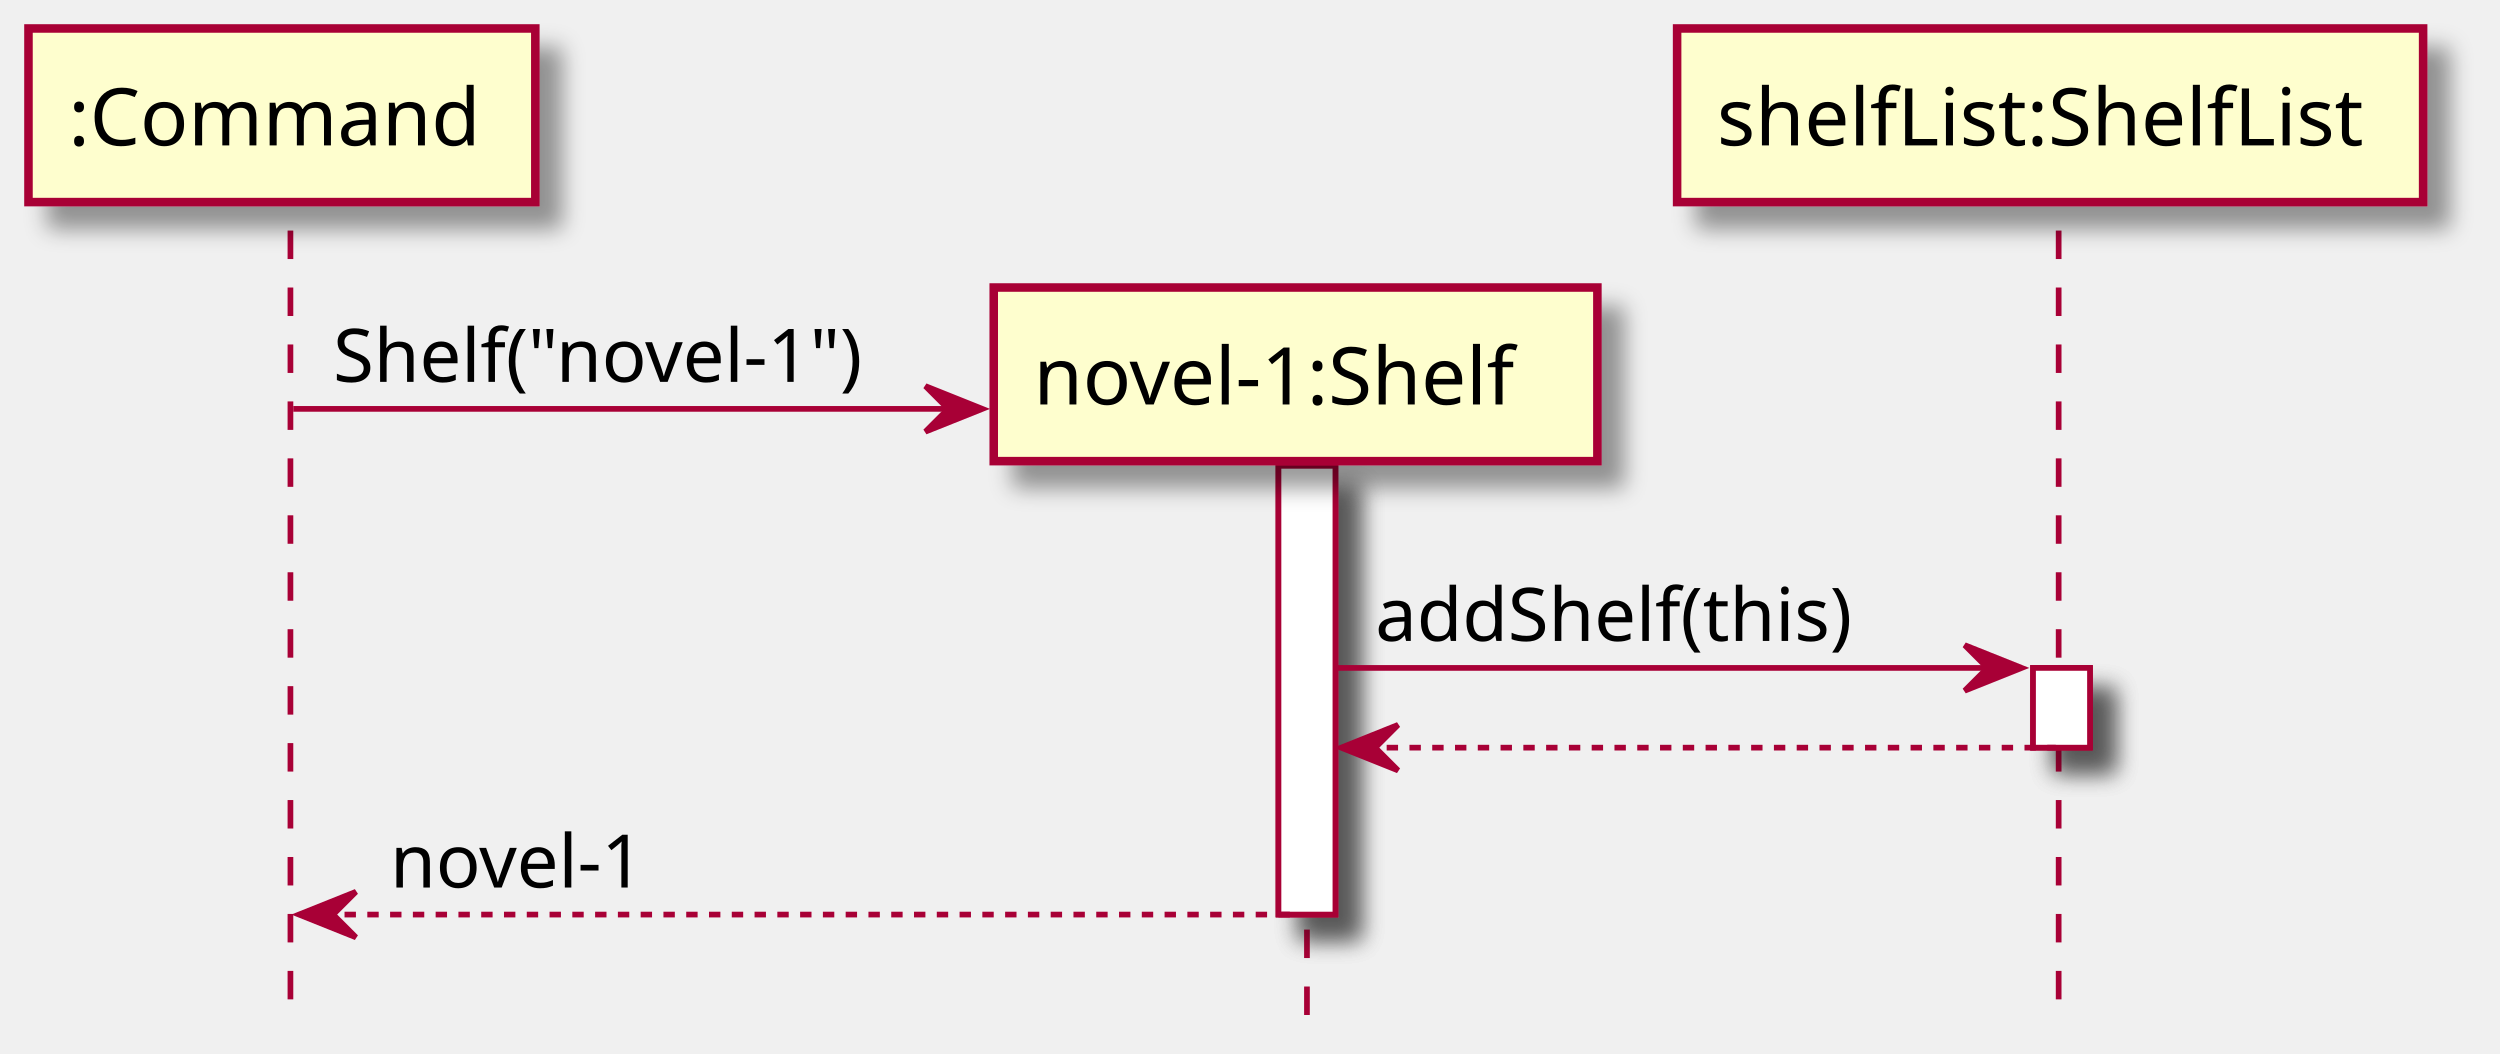
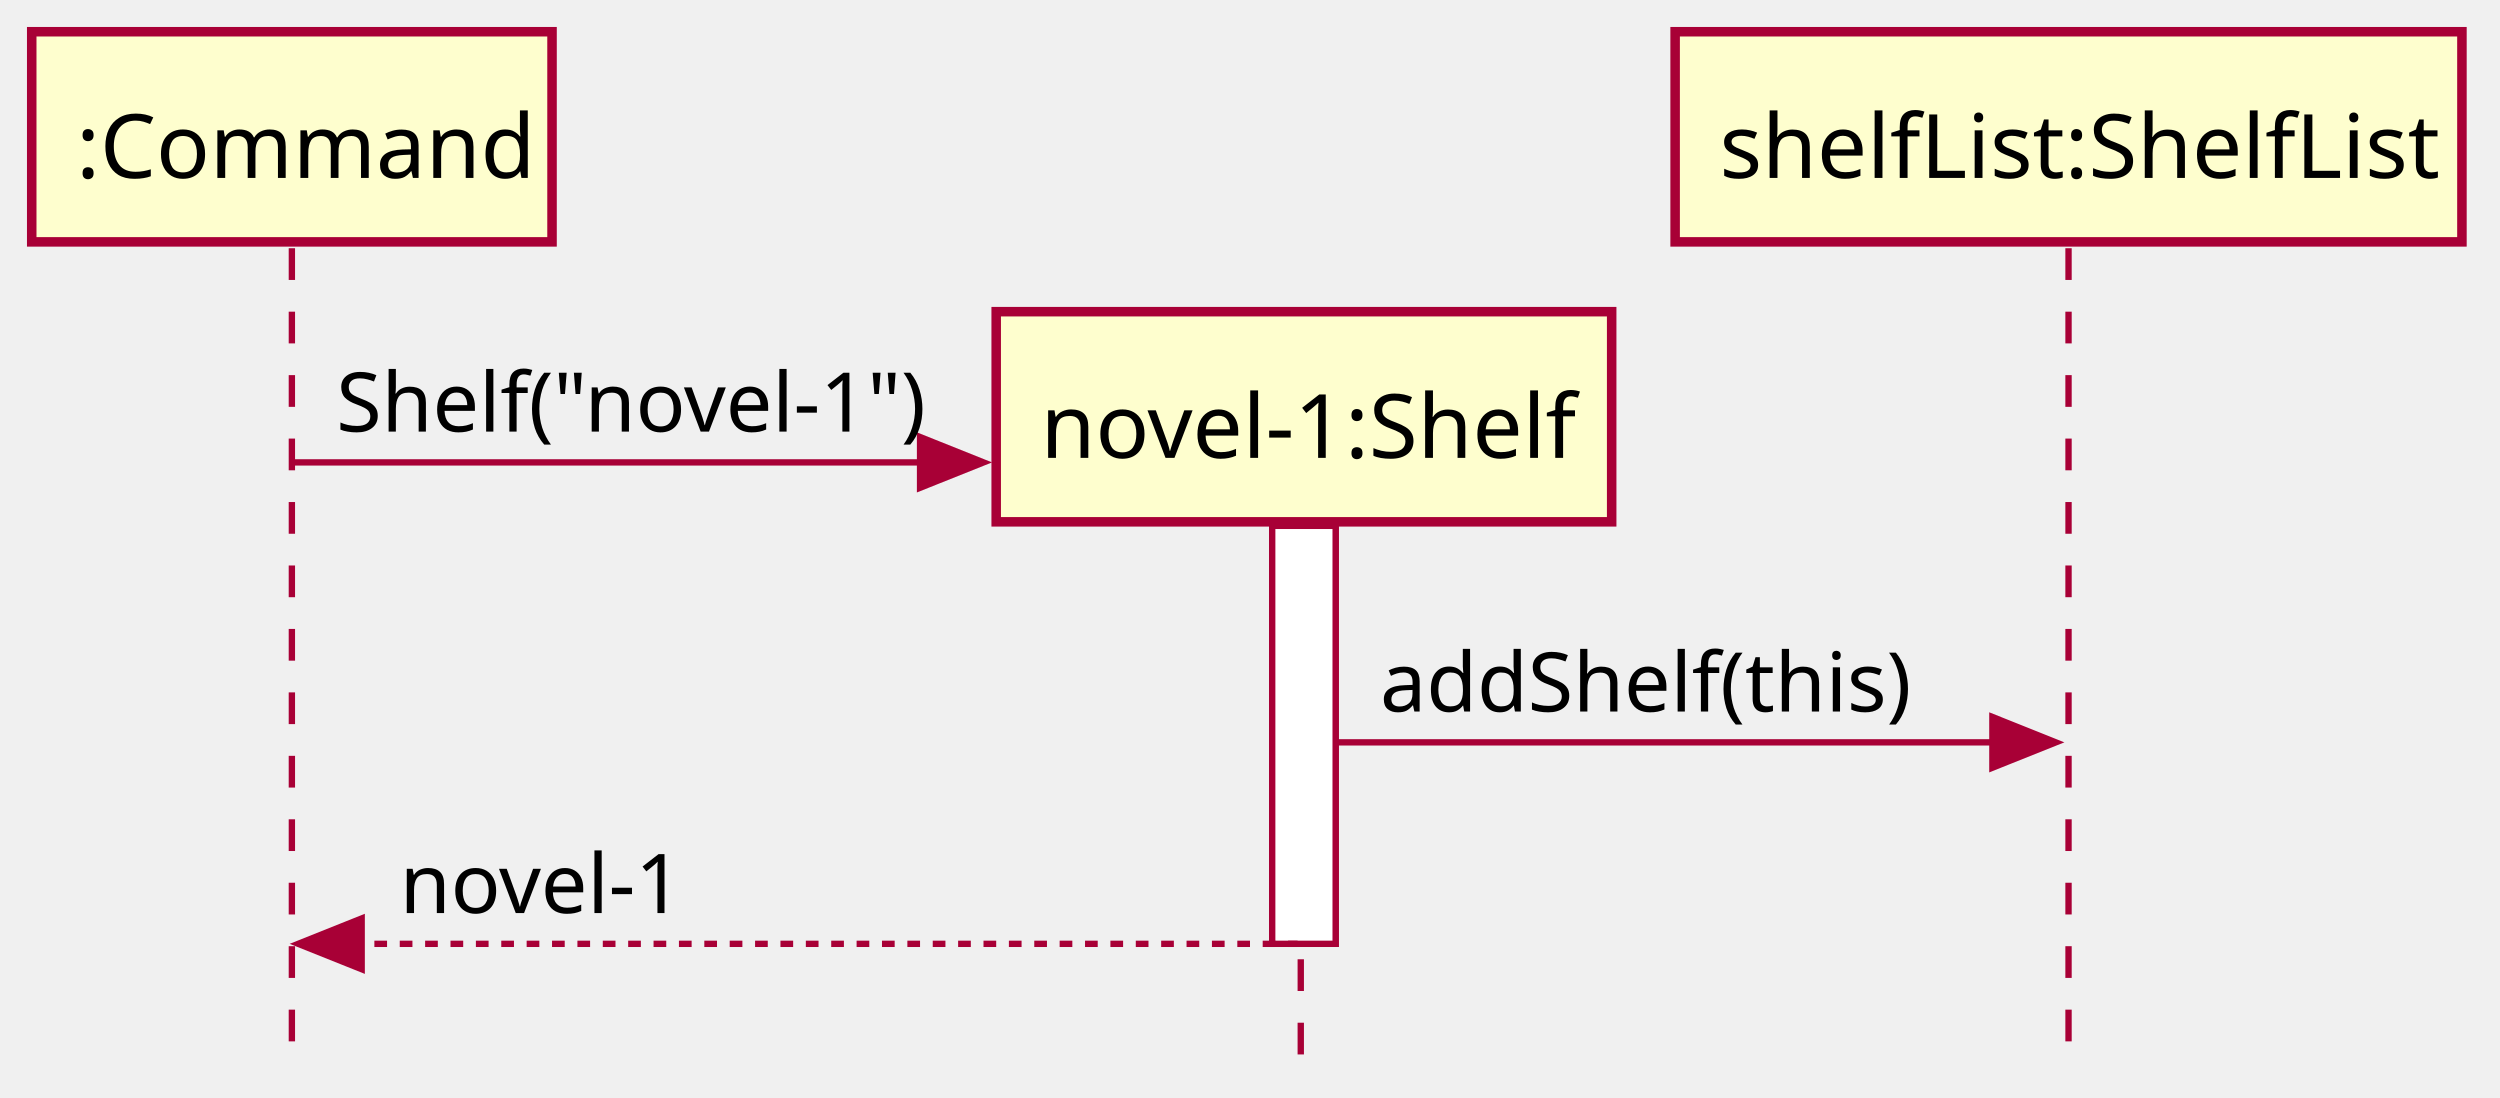
- <svg xmlns="http://www.w3.org/2000/svg" contentScriptType="application/ecmascript" contentStyleType="text/css" height="185px" preserveAspectRatio="none" style="width:439px;height:185px;background:#FFFFFF;" version="1.1" viewBox="0 0 439 185" width="439px" zoomAndPan="magnify">
-   <defs>
-     <filter height="300%" id="f14iv6vz9grcm2" width="300%" x="-1" y="-1">
-       <feGaussianBlur result="blurOut" stdDeviation="2.0" />
-       <feColorMatrix in="blurOut" result="blurOut2" type="matrix" values="0 0 0 0 0 0 0 0 0 0 0 0 0 0 0 0 0 0 .4 0" />
-       <feOffset dx="4.0" dy="4.0" in="blurOut2" result="blurOut3" />
-       <feBlend in="SourceGraphic" in2="blurOut3" mode="normal" />
-     </filter>
-   </defs>
+ <svg xmlns="http://www.w3.org/2000/svg" contentScriptType="application/ecmascript" contentStyleType="text/css" height="173px" preserveAspectRatio="none" style="width:394px;height:173px;background:#FFFFFF;" version="1.1" viewBox="0 0 394 173" width="394px" zoomAndPan="magnify">
+   <defs />
  <g>
-     <rect fill="#FFFFFF" filter="url(#f14iv6vz9grcm2)" height="78.799" style="stroke:#A80036;stroke-width:1.0;" width="10" x="224.5" y="81.799" />
-     <rect fill="#FFFFFF" filter="url(#f14iv6vz9grcm2)" height="14" style="stroke:#A80036;stroke-width:1.0;" width="10" x="357" y="117.287" />
-     <line style="stroke:#A80036;stroke-width:1.0;stroke-dasharray:5.0,5.0;" x1="51" x2="51" y1="40.488" y2="178.598" />
-     <line style="stroke:#A80036;stroke-width:1.0;stroke-dasharray:5.0,5.0;" x1="229.5" x2="229.5" y1="83.232" y2="178.598" />
-     <line style="stroke:#A80036;stroke-width:1.0;stroke-dasharray:5.0,5.0;" x1="361.5" x2="361.5" y1="40.488" y2="178.598" />
-     <rect fill="#FEFECE" filter="url(#f14iv6vz9grcm2)" height="30.488" style="stroke:#A80036;stroke-width:1.5;" width="89" x="5" y="5" />
-     <text fill="#000000" font-family="sans-serif" font-size="14" lengthAdjust="spacing" textLength="75" x="12" y="25.535">:Command</text>
-     <rect fill="#FEFECE" filter="url(#f14iv6vz9grcm2)" height="30.488" style="stroke:#A80036;stroke-width:1.5;" width="131" x="294.5" y="5" />
-     <text fill="#000000" font-family="sans-serif" font-size="14" lengthAdjust="spacing" textLength="117" x="301.5" y="25.535">shelfList:ShelfList</text>
-     <rect fill="#FFFFFF" filter="url(#f14iv6vz9grcm2)" height="78.799" style="stroke:#A80036;stroke-width:1.0;" width="10" x="224.5" y="81.799" />
-     <rect fill="#FFFFFF" filter="url(#f14iv6vz9grcm2)" height="14" style="stroke:#A80036;stroke-width:1.0;" width="10" x="357" y="117.287" />
-     <polygon fill="#A80036" points="162.5,67.799,172.5,71.799,162.5,75.799,166.5,71.799" style="stroke:#A80036;stroke-width:1.0;" />
-     <line style="stroke:#A80036;stroke-width:1.0;" x1="51.5" x2="168.5" y1="71.799" y2="71.799" />
-     <text fill="#000000" font-family="sans-serif" font-size="13" lengthAdjust="spacing" textLength="99" x="58.5" y="67.057">Shelf("novel-1")</text>
-     <rect fill="#FEFECE" filter="url(#f14iv6vz9grcm2)" height="30.488" style="stroke:#A80036;stroke-width:1.5;" width="106" x="174.5" y="50.488" />
-     <text fill="#000000" font-family="sans-serif" font-size="14" lengthAdjust="spacing" textLength="92" x="181.5" y="71.023">novel-1:Shelf</text>
-     <polygon fill="#A80036" points="345,113.287,355,117.287,345,121.287,349,117.287" style="stroke:#A80036;stroke-width:1.0;" />
-     <line style="stroke:#A80036;stroke-width:1.0;" x1="234.5" x2="351" y1="117.287" y2="117.287" />
-     <text fill="#000000" font-family="sans-serif" font-size="13" lengthAdjust="spacing" textLength="86" x="241.5" y="112.545">addShelf(this)</text>
-     <polygon fill="#A80036" points="245.5,127.287,235.5,131.287,245.5,135.287,241.5,131.287" style="stroke:#A80036;stroke-width:1.0;" />
-     <line style="stroke:#A80036;stroke-width:1.0;stroke-dasharray:2.0,2.0;" x1="239.5" x2="361" y1="131.287" y2="131.287" />
-     <polygon fill="#A80036" points="62.5,156.598,52.5,160.598,62.5,164.598,58.5,160.598" style="stroke:#A80036;stroke-width:1.0;" />
-     <line style="stroke:#A80036;stroke-width:1.0;stroke-dasharray:2.0,2.0;" x1="56.5" x2="228.5" y1="160.598" y2="160.598" />
-     <text fill="#000000" font-family="sans-serif" font-size="13" lengthAdjust="spacing" textLength="50" x="68.5" y="155.856">novel-1</text>
+     <rect fill="#FFFFFF" height="65.874" style="stroke:#A80036;stroke-width:1.0;" width="10" x="200.5" y="82.874" />
+     <line style="stroke:#A80036;stroke-width:1.0;stroke-dasharray:5.0,5.0;" x1="46" x2="46" y1="39.12" y2="166.749" />
+     <line style="stroke:#A80036;stroke-width:1.0;stroke-dasharray:5.0,5.0;" x1="205" x2="205" y1="81.18" y2="166.749" />
+     <line style="stroke:#A80036;stroke-width:1.0;stroke-dasharray:5.0,5.0;" x1="326" x2="326" y1="39.12" y2="166.749" />
+     <rect fill="#FEFECE" height="33.12" style="stroke:#A80036;stroke-width:1.5;" width="82" x="5" y="5" />
+     <text fill="#000000" font-family="sans-serif" font-size="14" lengthAdjust="spacing" textLength="68" x="12" y="28.044">:Command</text>
+     <rect fill="#FEFECE" height="33.12" style="stroke:#A80036;stroke-width:1.5;" width="124" x="264" y="5" />
+     <text fill="#000000" font-family="sans-serif" font-size="14" lengthAdjust="spacing" textLength="110" x="271" y="28.044">shelfList:ShelfList</text>
+     <rect fill="#FFFFFF" height="65.874" style="stroke:#A80036;stroke-width:1.0;" width="10" x="200.5" y="82.874" />
+     <polygon fill="#A80036" points="145,68.874,155,72.874,145,76.874" style="stroke:#A80036;stroke-width:1.0;" />
+     <line style="stroke:#A80036;stroke-width:1.0;" x1="46" x2="151" y1="72.874" y2="72.874" />
+     <text fill="#000000" font-family="sans-serif" font-size="13" lengthAdjust="spacing" textLength="87" x="53" y="68.018">Shelf("novel-1")</text>
+     <rect fill="#FEFECE" height="33.12" style="stroke:#A80036;stroke-width:1.5;" width="97" x="157" y="49.12" />
+     <text fill="#000000" font-family="sans-serif" font-size="14" lengthAdjust="spacing" textLength="83" x="164" y="72.164">novel-1:Shelf</text>
+     <polygon fill="#A80036" points="314,112.995,324,116.995,314,120.995" style="stroke:#A80036;stroke-width:1.0;" />
+     <line style="stroke:#A80036;stroke-width:1.0;" x1="210.5" x2="320" y1="116.995" y2="116.995" />
+     <text fill="#000000" font-family="sans-serif" font-size="13" lengthAdjust="spacing" textLength="79" x="217.5" y="112.138">addShelf(this)</text>
+     <polygon fill="#A80036" points="57,144.749,47,148.749,57,152.749" style="stroke:#A80036;stroke-width:1.0;" />
+     <line style="stroke:#A80036;stroke-width:1.0;stroke-dasharray:2.0,2.0;" x1="51" x2="204.5" y1="148.749" y2="148.749" />
+     <text fill="#000000" font-family="sans-serif" font-size="13" lengthAdjust="spacing" textLength="40" x="63" y="143.893">novel-1</text>
  </g>
</svg>
